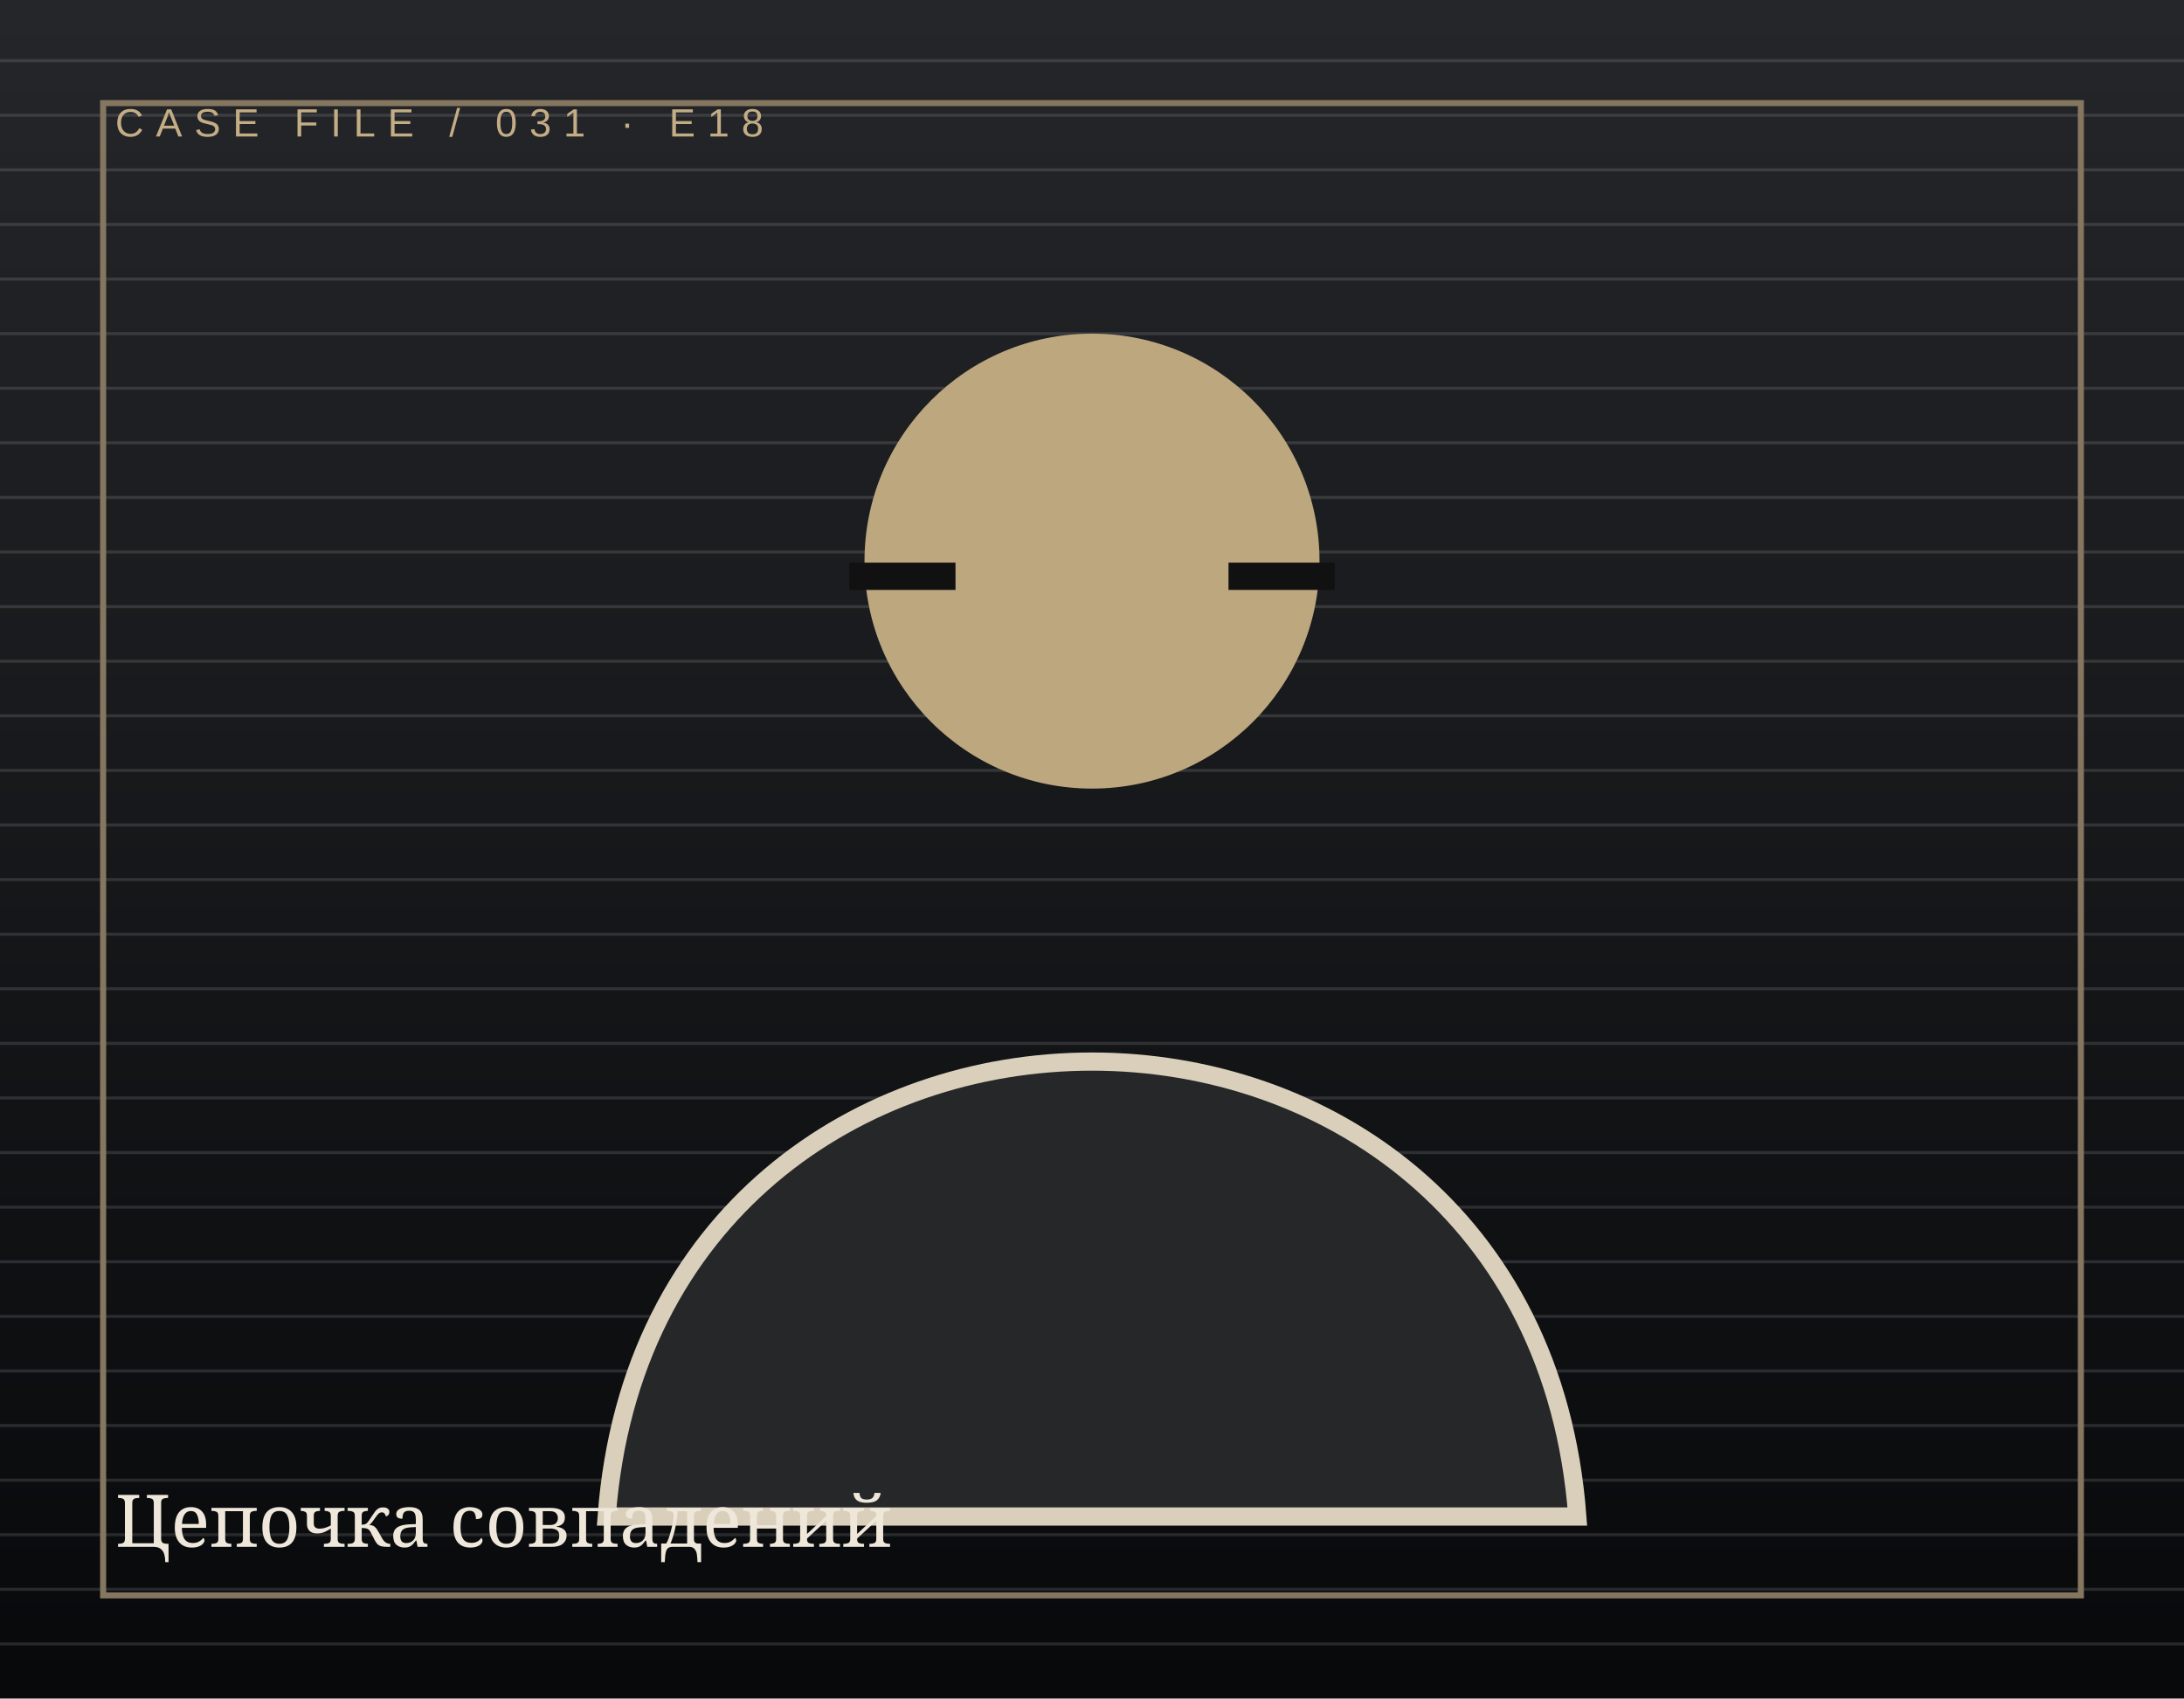
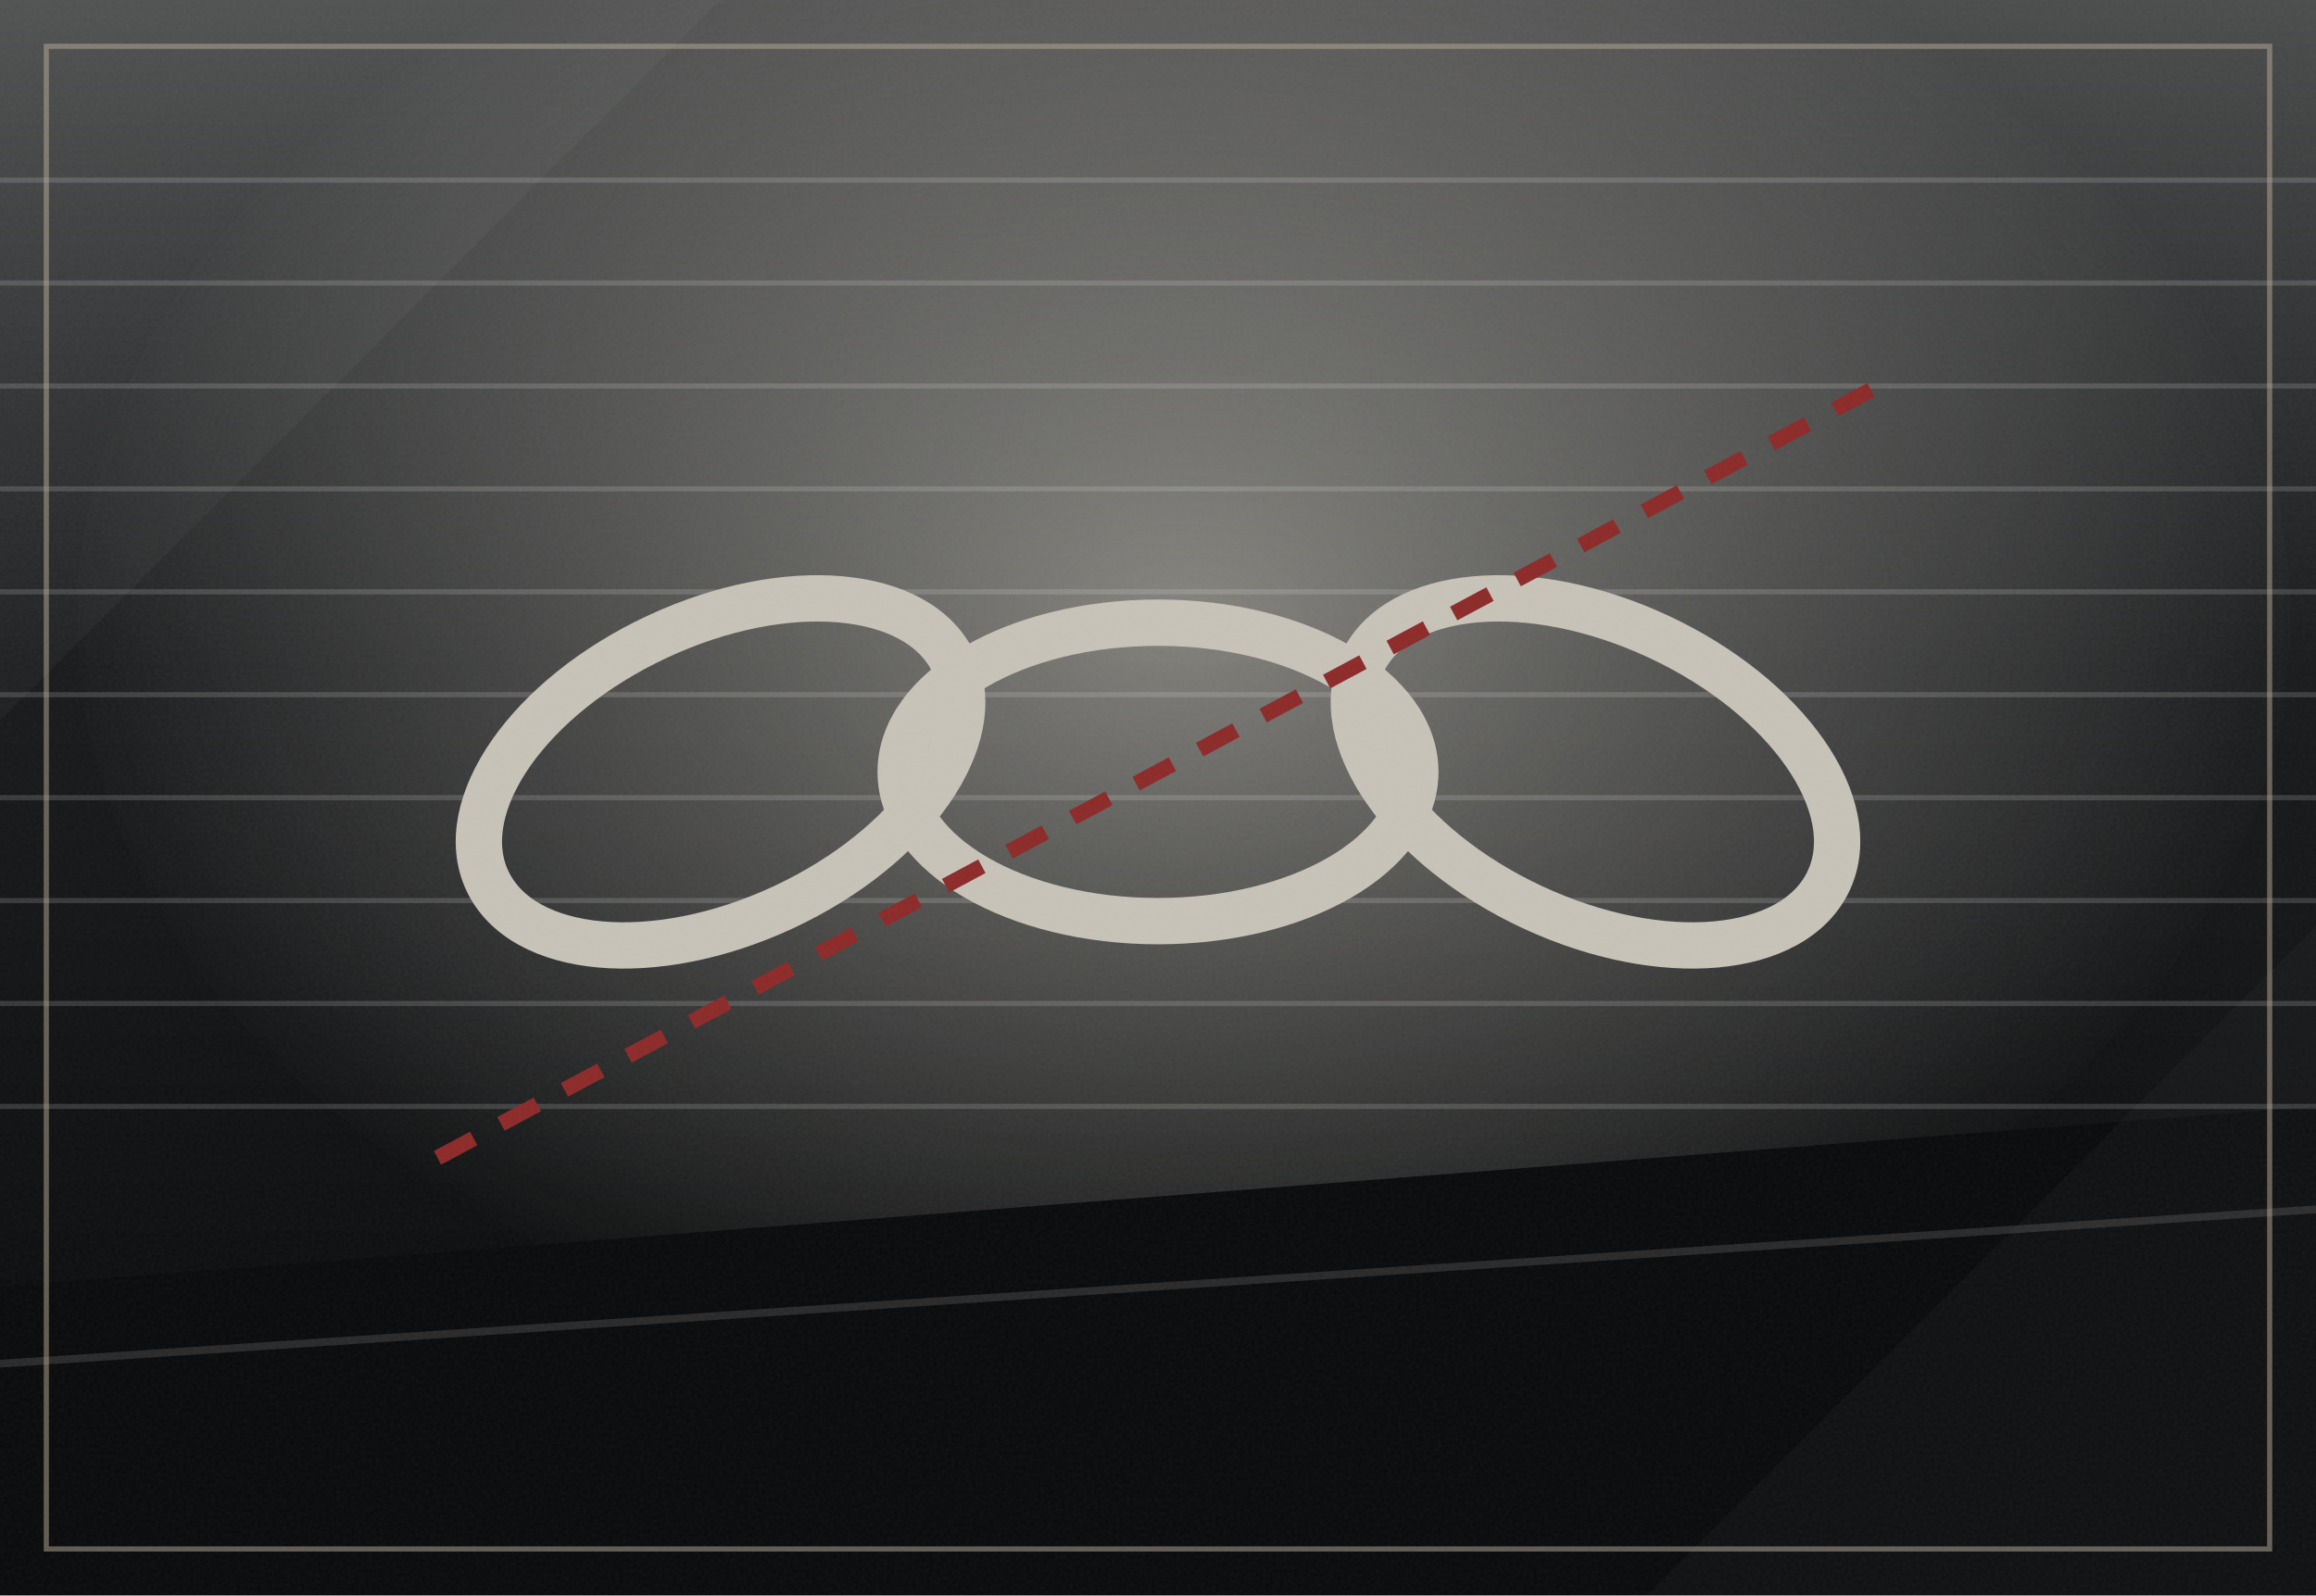
- <svg xmlns="http://www.w3.org/2000/svg" viewBox="0 0 720 560">
+ <svg xmlns="http://www.w3.org/2000/svg" viewBox="0 0 900 620">
  <defs>
    <linearGradient id="bg" x2="0" y2="1">
-       <stop stop-color="#242629" />
-       <stop offset="1" stop-color="#08090b" />
+       <stop stop-color="#4a4b4b" />
+       <stop offset=".42" stop-color="#17191b" />
+       <stop offset="1" stop-color="#050607" />
    </linearGradient>
+     <radialGradient id="light">
+       <stop stop-color="#d9d5ca" stop-opacity=".55" />
+       <stop offset="1" stop-color="#d9d5ca" stop-opacity="0" />
+     </radialGradient>
+     <linearGradient id="paper" x2="0" y2="1">
+       <stop stop-color="#e4dfd3" />
+       <stop offset="1" stop-color="#aaa69e" />
+     </linearGradient>
+     <filter id="grain">
+       <feTurbulence type="fractalNoise" baseFrequency=".72" numOctaves="3" seed="234" />
+       <feColorMatrix values="0 0 0 0 .7 0 0 0 0 .7 0 0 0 0 .7 0 0 0 .13 0" />
+     </filter>
+     <filter id="shadow">
+       <feGaussianBlur stdDeviation="14" />
+     </filter>
  </defs>
-   <rect width="720" height="560" fill="url(#bg)" />
-   <g opacity=".13" stroke="#eee" stroke-width="1">
-     <path d="M0 20H720" />
-     <path d="M0 38H720" />
-     <path d="M0 56H720" />
-     <path d="M0 74H720" />
-     <path d="M0 92H720" />
-     <path d="M0 110H720" />
-     <path d="M0 128H720" />
-     <path d="M0 146H720" />
-     <path d="M0 164H720" />
-     <path d="M0 182H720" />
-     <path d="M0 200H720" />
-     <path d="M0 218H720" />
-     <path d="M0 236H720" />
-     <path d="M0 254H720" />
-     <path d="M0 272H720" />
-     <path d="M0 290H720" />
-     <path d="M0 308H720" />
-     <path d="M0 326H720" />
-     <path d="M0 344H720" />
-     <path d="M0 362H720" />
-     <path d="M0 380H720" />
-     <path d="M0 398H720" />
-     <path d="M0 416H720" />
-     <path d="M0 434H720" />
-     <path d="M0 452H720" />
-     <path d="M0 470H720" />
-     <path d="M0 488H720" />
-     <path d="M0 506H720" />
-     <path d="M0 524H720" />
-     <path d="M0 542H720" />
+   <rect width="900" height="620" fill="url(#bg)" />
+   <ellipse cx="460" cy="240" rx="430" ry="300" fill="url(#light)" />
+   <path d="M0 500L900 430V620H0Z" fill="#08090a" />
+   <path d="M0 530L900 470" stroke="#a9a69e" opacity=".2" stroke-width="3" />
+   <g opacity=".18" stroke="#ddd" stroke-width="2">
+     <path d="M0 70H900M0 110H900M0 150H900M0 190H900M0 230H900M0 270H900M0 310H900M0 350H900M0 390H900M0 430H900" />
  </g>
-   <circle cx="360" cy="185" r="75" fill="#bda77f" />
-   <path d="M200 500C215 300 505 300 520 500Z" fill="#252729" stroke="#d9cfbb" stroke-width="6" />
-   <path d="M280 190h35M405 190h35" stroke="#111" stroke-width="9" />
-   <path d="M34 34H686V526H34Z" fill="none" stroke="#85765f" stroke-width="2" />
-   <text x="38" y="45" font-family="Arial,sans-serif" font-size="13" letter-spacing="4" fill="#c4ad85">CASE FILE / 031 · E18</text>
-   <text x="38" y="510" font-family="Georgia,serif" font-size="24" fill="#eee7da">Цепочка совпадений</text>
+   <g fill="none" stroke="#c7c2b7" stroke-width="18">
+     <ellipse cx="280" cy="300" rx="100" ry="58" transform="rotate(-25 280 300)" />
+     <ellipse cx="450" cy="300" rx="100" ry="58" />
+     <ellipse cx="620" cy="300" rx="100" ry="58" transform="rotate(25 620 300)" />
+   </g>
+   <path d="M170 450L730 150" stroke="#8b2928" stroke-width="6" stroke-dasharray="16 12" />
+   <rect width="900" height="620" filter="url(#grain)" opacity=".38" />
+   <rect x="18" y="18" width="864" height="584" fill="none" stroke="#b8ad99" stroke-opacity=".5" stroke-width="2" />
+   <path d="M0 0L280 0 0 280Z" fill="#fff" opacity=".035" />
+   <path d="M900 620L640 620 900 360Z" fill="#fff" opacity=".025" />
</svg>
